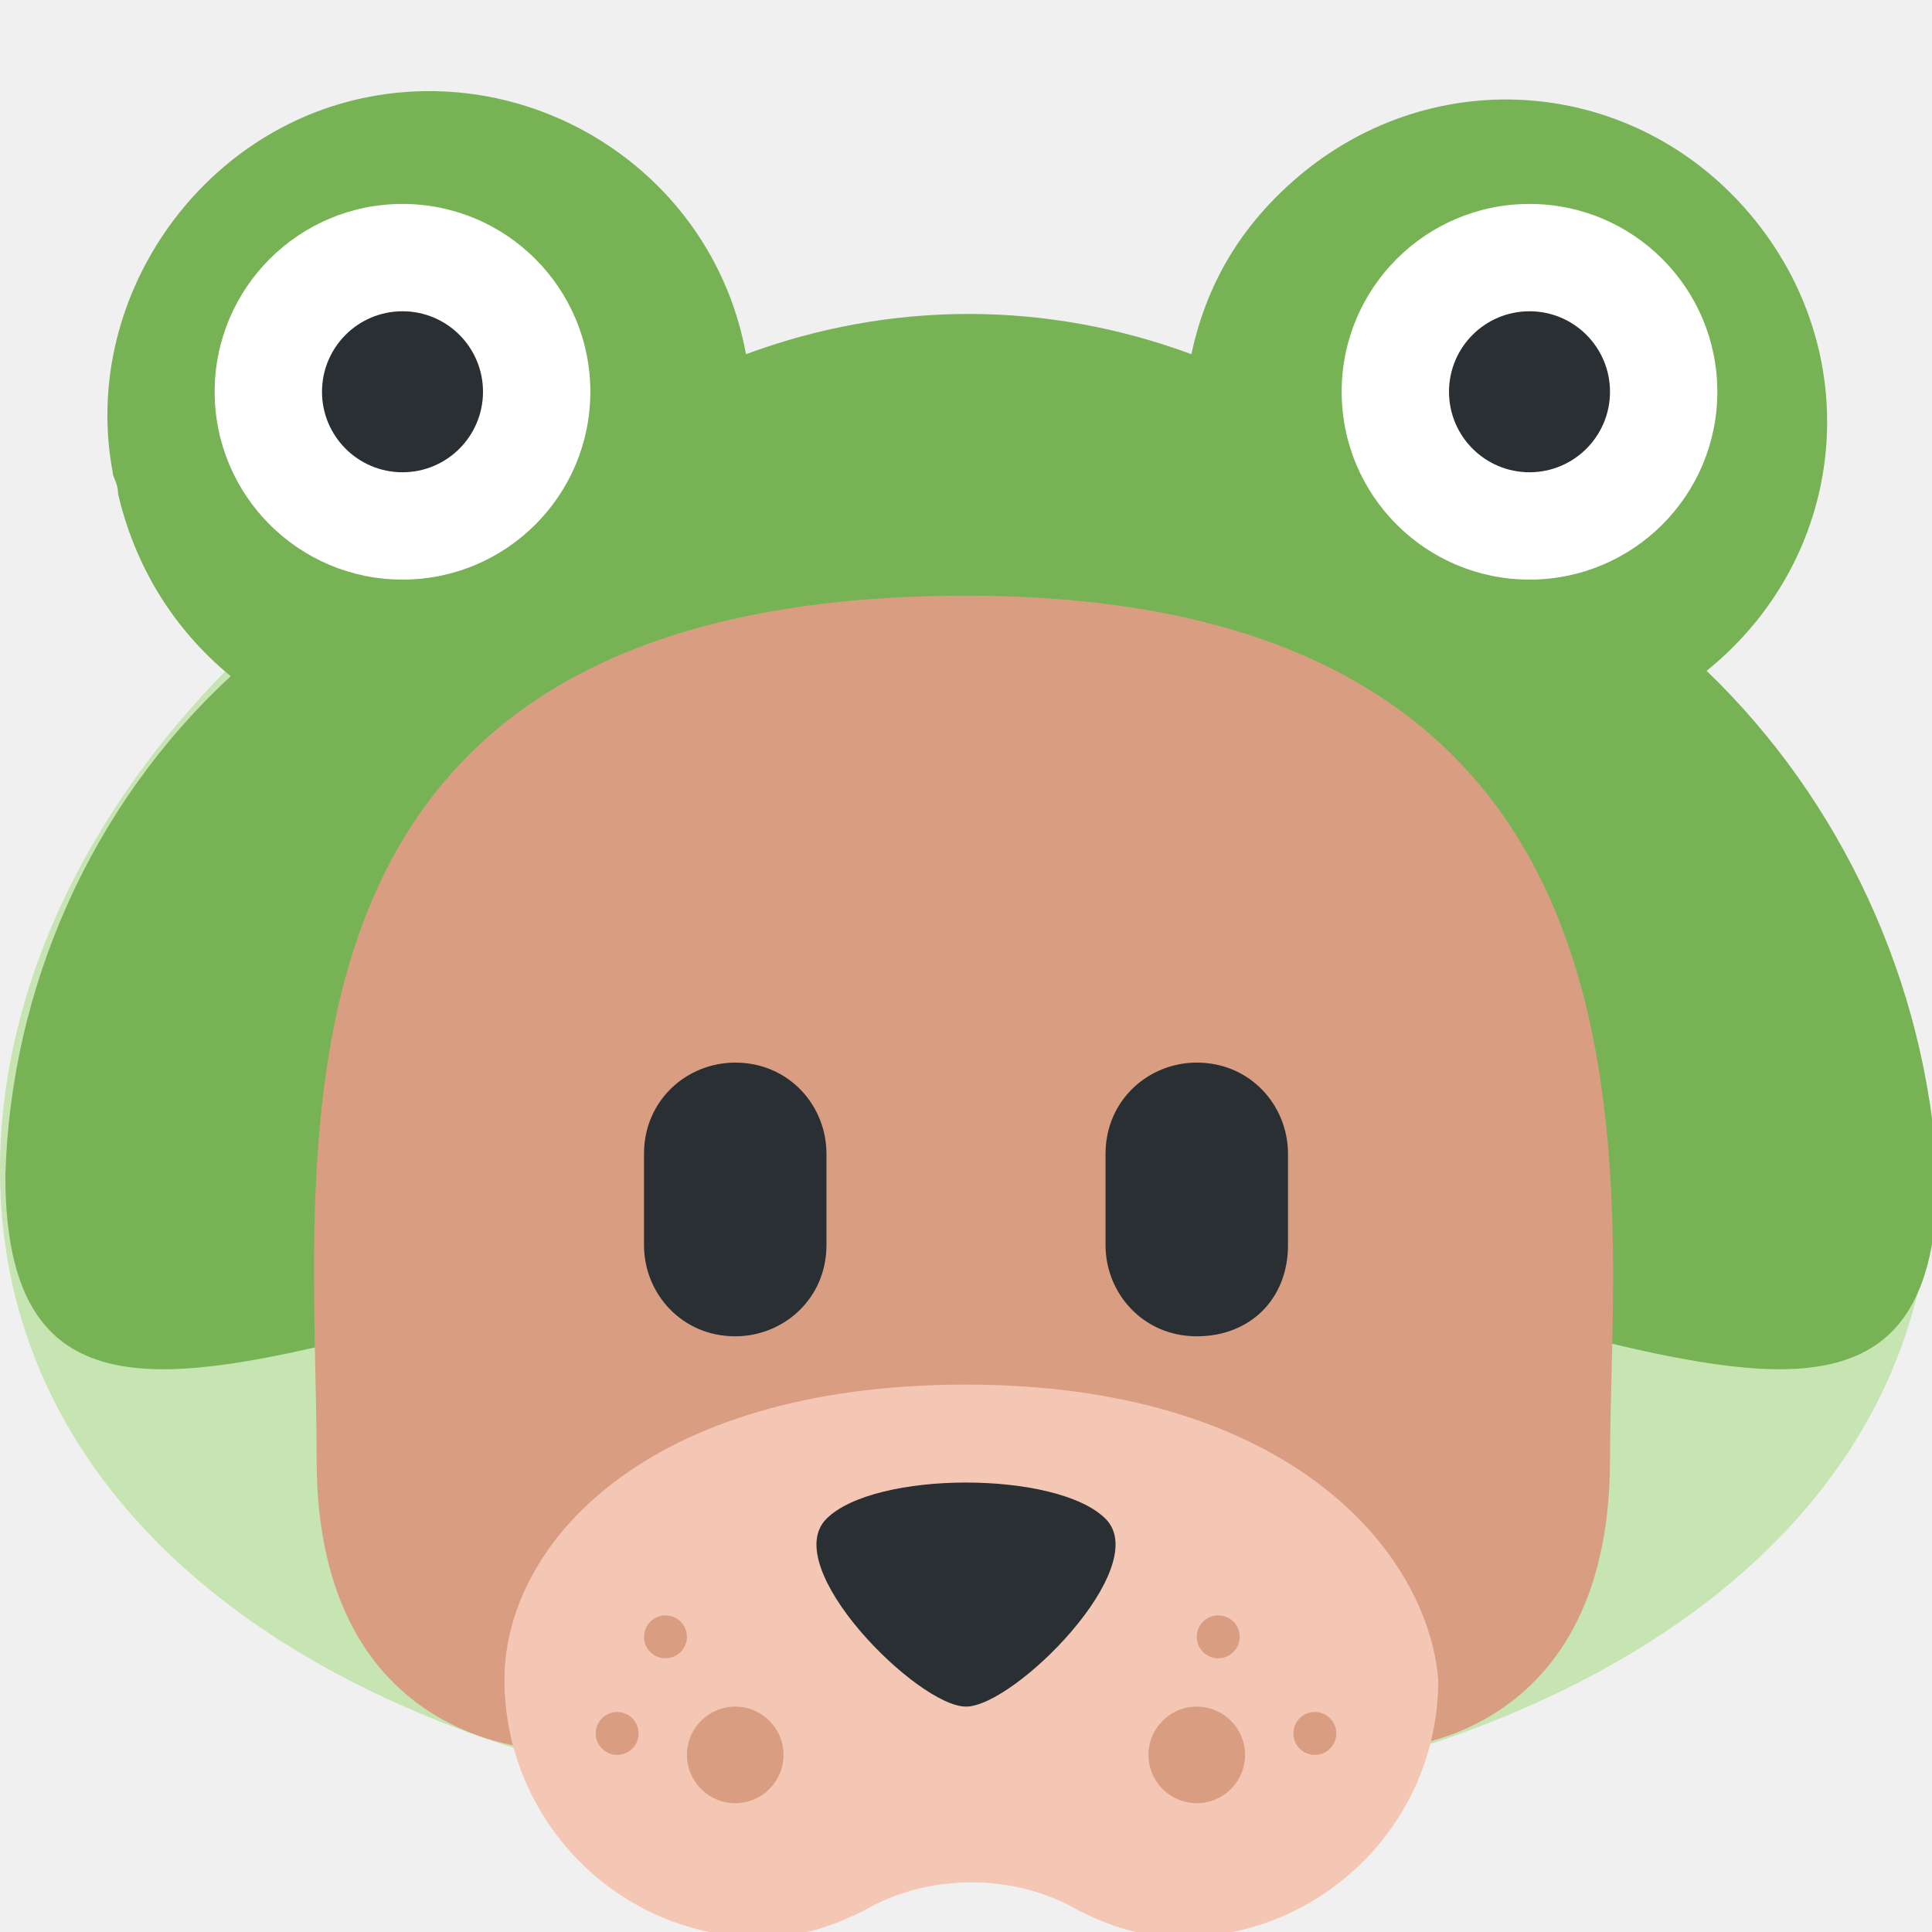
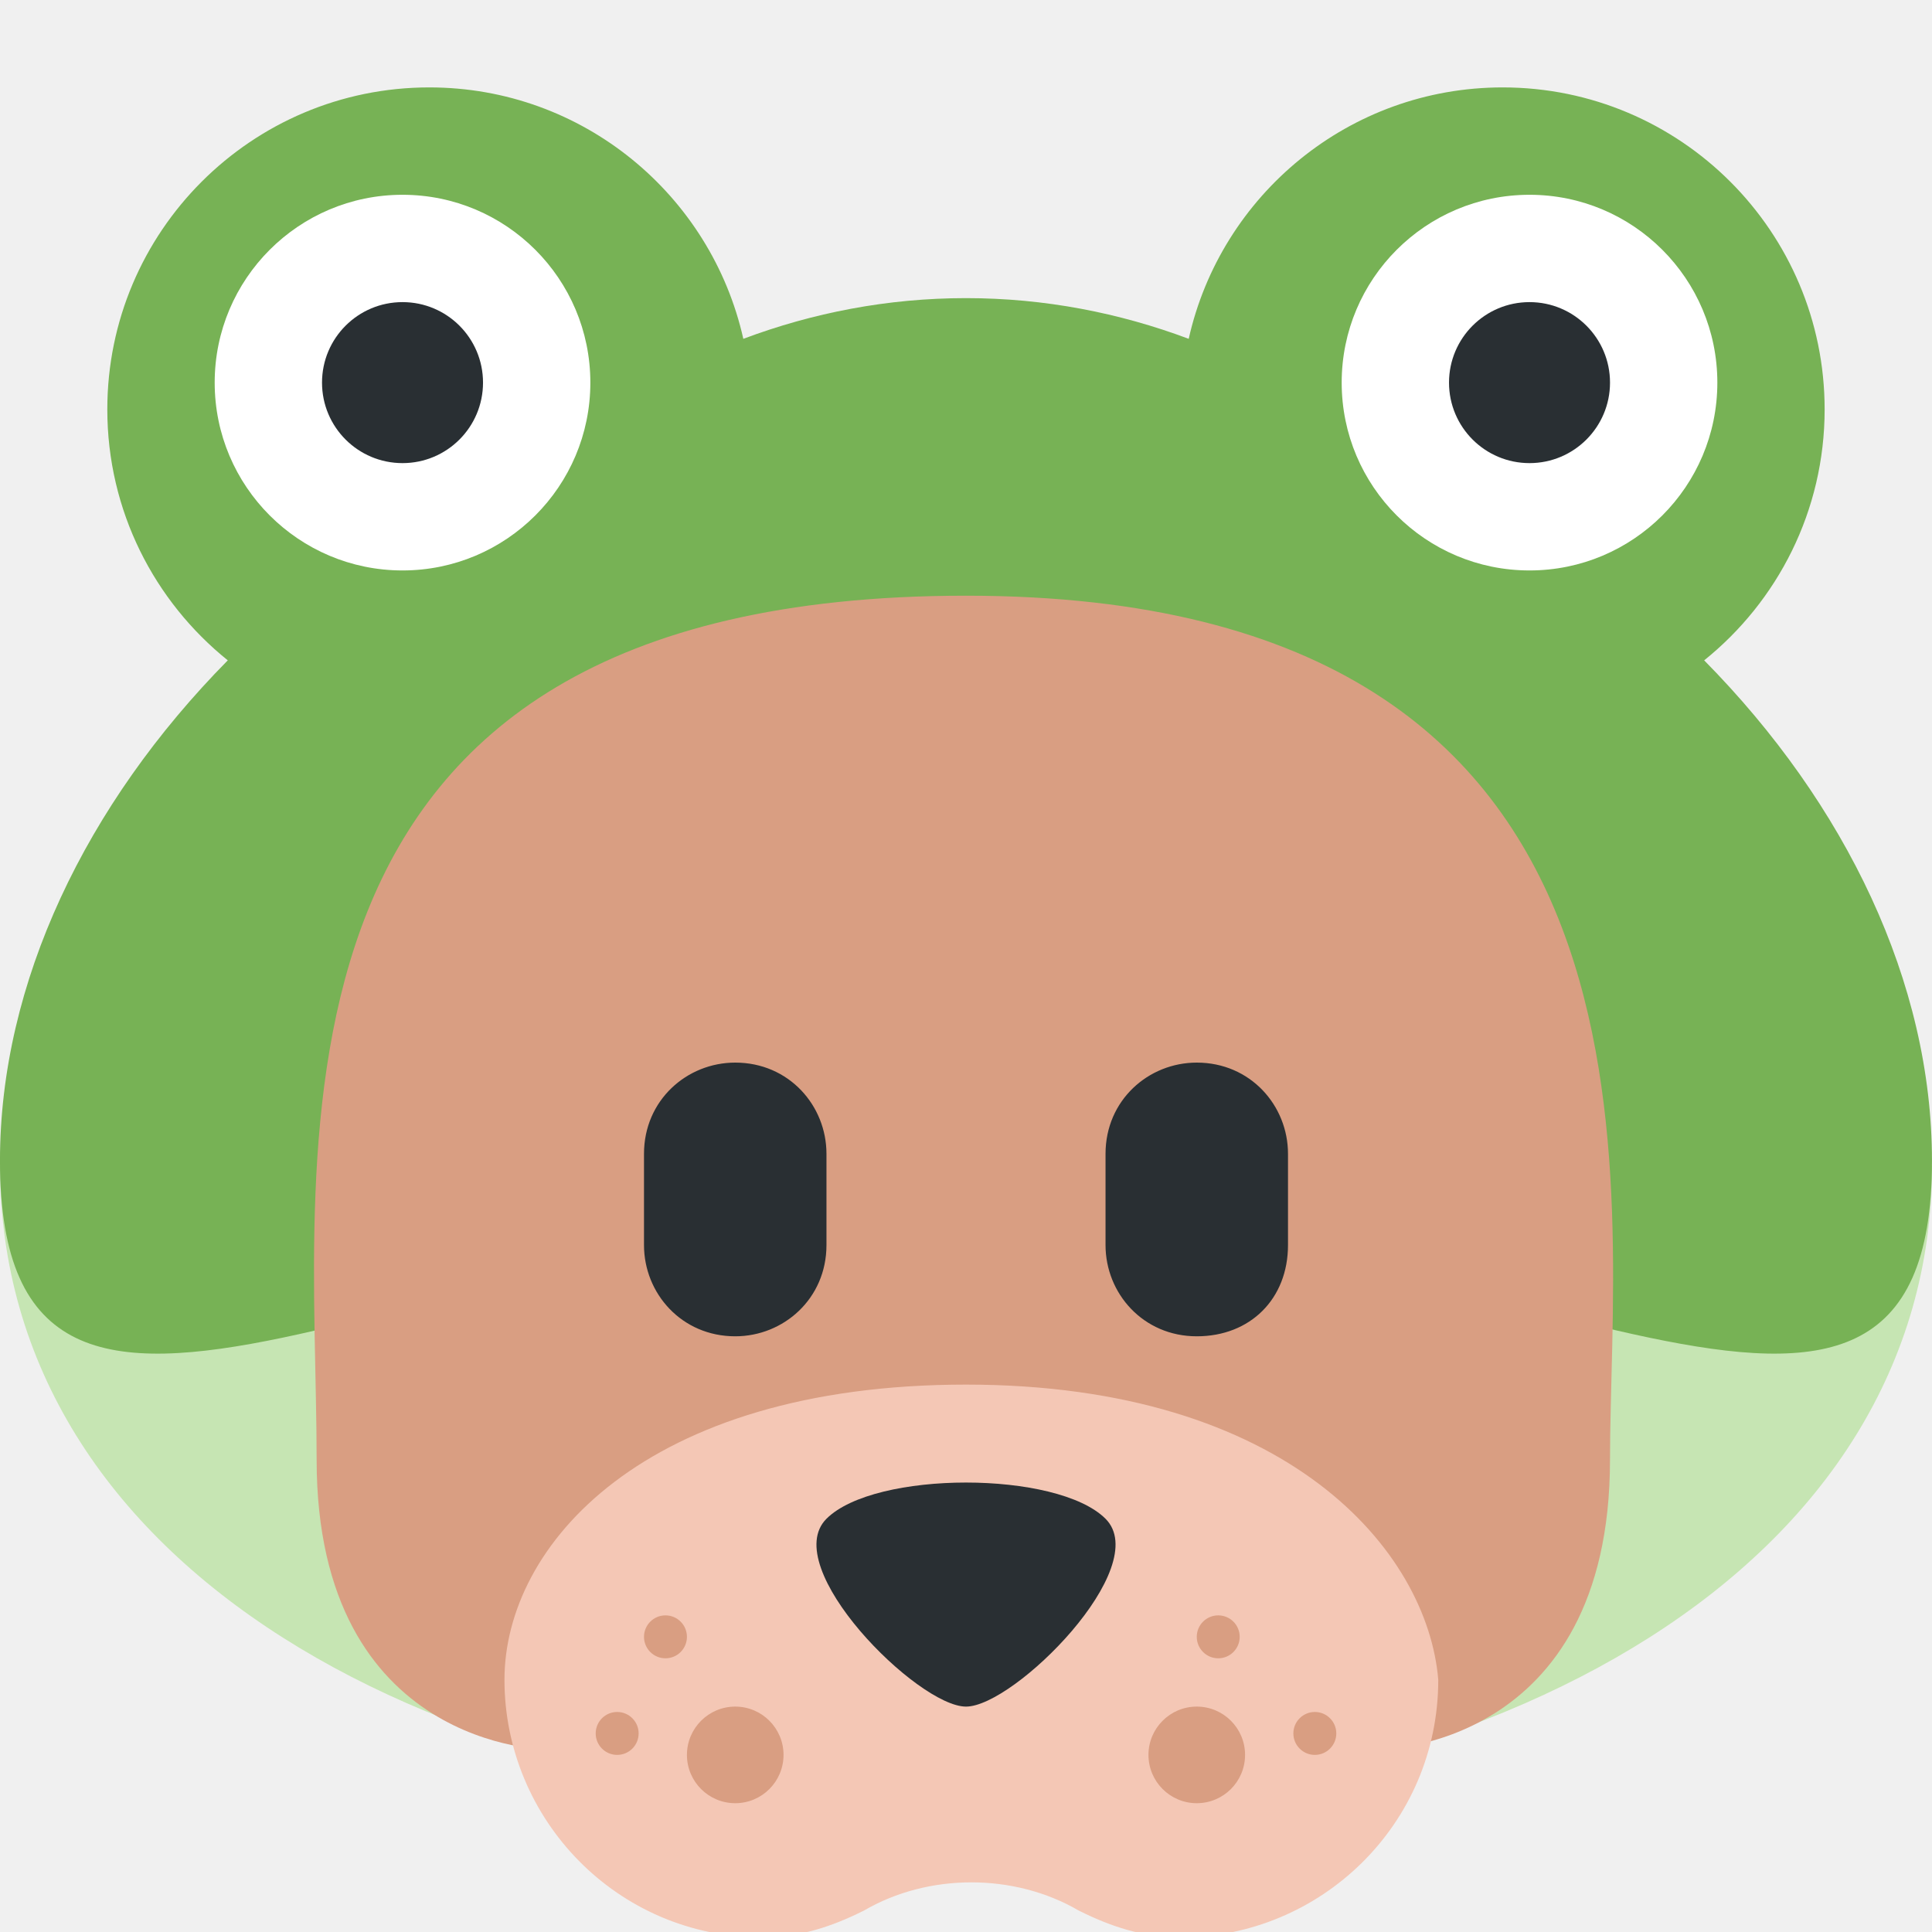
<svg xmlns="http://www.w3.org/2000/svg" version="1.1" id="Ebene_1" x="0px" y="0px" viewBox="0 0 36 36" style="enable-background:new 0 0 36 36;" xml:space="preserve">
-   <style type="text/css">
+   <defs id="defs51">
+ 	
+ 	
+ 	
+ 	
+ 	
+ </defs>
+   <style type="text/css" id="style2">
	.st0{fill:#C6E5B3;}
	.st1{fill:#77B255;}
	.st2{fill:#FFFFFF;}
	.st3{fill:#292F33;}
	.st4{fill:#D99E82;}
	.st5{fill:#F4C7B5;}
</style>
-   <g>
-     <path class="st0" d="M36,21.8c0,7.5-8.1,12-18,12s-18-4.5-18-12s8.1-15,18-15S36,14.4,36,21.8z" />
-     <path class="st1" d="M31.8,12.5c2.6-2.1,3-5.8,0.9-8.4c-2.1-2.6-5.8-3-8.4-0.9c-1.1,0.9-1.8,2-2.1,3.4c-2.7-1-5.6-1-8.3,0   c-0.6-3.3-3.8-5.4-7-4.8s-5.4,3.8-4.8,7c0,0.1,0.1,0.2,0.1,0.4c0.3,1.3,1,2.5,2.1,3.4c-2.6,2.4-4.1,5.8-4.2,9.3c0,7.5,8.1,1,18,1   s18,6.5,18-1C35.9,18.3,34.3,14.9,31.8,12.5z" />
-     <g>
-       <circle class="st2" cx="7.5" cy="7.3" r="3.5" />
-       <circle class="st3" cx="7.5" cy="7.3" r="1.5" />
-     </g>
-     <g>
-       <circle class="st2" cx="28.5" cy="7.3" r="3.5" />
-       <circle class="st3" cx="28.5" cy="7.3" r="1.5" />
-     </g>
-     <g>
-       <path class="st4" d="M30,27.2c0,5.4-4.3,5.4-4.3,5.4H10.2c0,0-4.3,0-4.3-5.4c0-5.8-1.5-16.1,12.1-16.1S30,22.2,30,27.2z" />
-       <path class="st5" d="M18,25.8c-6,0-8.6,3-8.6,5.5c0,2.6,2.1,4.8,4.8,4.8c0.7,0,1.3-0.2,1.9-0.5c1.2-0.7,2.8-0.7,4,0    c0.6,0.3,1.2,0.5,1.9,0.5c2.6,0,4.8-2.1,4.8-4.8C26.6,28.9,24,25.8,18,25.8z" />
-       <path class="st3" d="M13.7,24.9c-1,0-1.7-0.8-1.7-1.7v-1.7c0-1,0.8-1.7,1.7-1.7c1,0,1.7,0.8,1.7,1.7v1.7    C15.4,24.2,14.6,24.9,13.7,24.9z" />
-       <path class="st3" d="M22.3,24.9c-1,0-1.7-0.8-1.7-1.7v-1.7c0-1,0.8-1.7,1.7-1.7c1,0,1.7,0.8,1.7,1.7v1.7    C24,24.2,23.3,24.9,22.3,24.9z" />
-       <g>
-         <circle class="st4" cx="22.7" cy="30.5" r="0.4" />
-         <circle class="st4" cx="12.4" cy="30.5" r="0.4" />
-         <circle class="st4" cx="24.5" cy="32.3" r="0.4" />
-         <circle class="st4" cx="11.5" cy="32.3" r="0.4" />
-         <circle class="st4" cx="22.3" cy="32.7" r="0.9" />
-         <circle class="st4" cx="13.7" cy="32.7" r="0.9" />
-         <path class="st3" d="M15.4,28.3c-0.9,0.9,1.7,3.5,2.6,3.5s3.5-2.6,2.6-3.5S16.3,27.4,15.4,28.3z" />
-       </g>
+   <g id="g905" transform="matrix(0.7999978,0,0,0.7999978,-18.84838,0.3039013)" style="stroke-width:1.25">
+     <path id="path22-3" style="fill:#c6e5b3;fill-opacity:1;fill-rule:nonzero;stroke:none;stroke-width:1.562" d="m 68.561,26.77 c 0,9.32 -10.074,15 -22.5,15 -12.426,0 -22.5,-5.68 -22.5,-15 h 45" />
+     <path id="path26-6" style="fill:#77b255;fill-opacity:1;fill-rule:nonzero;stroke:none;stroke-width:1.562" d="m 63.254,15.001 c 1.71,-1.375 2.806,-3.481 2.806,-5.845 0,-4.141 -3.357,-7.5 -7.5,-7.5 -3.576,0 -6.562,2.506 -7.312,5.856 -1.611,-0.604 -3.355,-0.948 -5.188,-0.948 -1.831,0 -3.576,0.344 -5.186,0.948 -0.751,-3.35 -3.737,-5.856 -7.314,-5.856 -4.141,0 -7.5,3.359 -7.5,7.5 0,2.364 1.097,4.47 2.806,5.845 -3.306,3.35 -5.306,7.511 -5.306,11.655 0,9.32 10.074,1.25 22.5,1.25 12.428,0 22.5,8.07 22.5,-1.25 0,-4.144 -1.999,-8.305 -5.306,-11.655" />
+     <path id="path30" style="fill:#ffffff;fill-opacity:1;fill-rule:nonzero;stroke:none;stroke-width:1.562" d="m 37.311,8.532 c 0,2.416 -1.959,4.375 -4.375,4.375 -2.416,0 -4.375,-1.959 -4.375,-4.375 0,-2.416 1.959,-4.375 4.375,-4.375 2.416,0 4.375,1.959 4.375,4.375" />
+     <path id="path34" style="fill:#292f33;fill-opacity:1;fill-rule:nonzero;stroke:none;stroke-width:1.562" d="m 34.811,8.532 c 0,1.036 -0.839,1.875 -1.875,1.875 -1.036,0 -1.875,-0.839 -1.875,-1.875 0,-1.036 0.839,-1.875 1.875,-1.875 1.036,0 1.875,0.839 1.875,1.875" />
+     <path id="path38" style="fill:#ffffff;fill-opacity:1;fill-rule:nonzero;stroke:none;stroke-width:1.562" d="m 63.561,8.532 c 0,2.416 -1.958,4.375 -4.375,4.375 -2.417,0 -4.375,-1.959 -4.375,-4.375 0,-2.416 1.958,-4.375 4.375,-4.375 2.417,0 4.375,1.959 4.375,4.375" />
+     <path id="path42" style="fill:#292f33;fill-opacity:1;fill-rule:nonzero;stroke:none;stroke-width:1.562" d="m 61.061,8.532 c 0,1.036 -0.84,1.875 -1.875,1.875 -1.035,0 -1.875,-0.839 -1.875,-1.875 0,-1.036 0.84,-1.875 1.875,-1.875 1.035,0 1.875,0.839 1.875,1.875" />
+     <path id="path46" style="fill:#5c913b;fill-opacity:1;fill-rule:nonzero;stroke:none;stroke-width:1.562" d="m 42.311,24.157 c 0,0.691 -0.56,1.25 -1.25,1.25 -0.69,0 -1.25,-0.559 -1.25,-1.25 0,-0.691 0.56,-1.25 1.25,-1.25 0.69,0 1.25,0.559 1.25,1.25" />
+     <path id="path50" style="fill:#5c913b;fill-opacity:1;fill-rule:nonzero;stroke:none;stroke-width:1.562" d="m 52.311,24.157 c 0,0.691 -0.559,1.25 -1.25,1.25 -0.691,0 -1.25,-0.559 -1.25,-1.25 0,-0.691 0.559,-1.25 1.25,-1.25 0.691,0 1.25,0.559 1.25,1.25" />
+   </g>
+   <g id="g44">
+     <path class="st4" d="m 30,27.2 c 0,5.4 -4.3,5.4 -4.3,5.4 H 10.2 c 0,0 -4.3,0 -4.3,-5.4 0,-5.8 -1.5,-16.1 12.1,-16.1 13.6,0 12,11.1 12,16.1 z" id="path20" />
+     <path class="st5" d="m 18,25.8 c -6,0 -8.6,3 -8.6,5.5 0,2.6 2.1,4.8 4.8,4.8 0.7,0 1.3,-0.2 1.9,-0.5 1.2,-0.7 2.8,-0.7 4,0 0.6,0.3 1.2,0.5 1.9,0.5 2.6,0 4.8,-2.1 4.8,-4.8 C 26.6,28.9 24,25.8 18,25.8 Z" id="path22" />
+     <path class="st3" d="m 13.7,24.9 c -1,0 -1.7,-0.8 -1.7,-1.7 v -1.7 c 0,-1 0.8,-1.7 1.7,-1.7 1,0 1.7,0.8 1.7,1.7 v 1.7 c 0,1 -0.8,1.7 -1.7,1.7 z" id="path24" />
+     <path class="st3" d="m 22.3,24.9 c -1,0 -1.7,-0.8 -1.7,-1.7 v -1.7 c 0,-1 0.8,-1.7 1.7,-1.7 1,0 1.7,0.8 1.7,1.7 v 1.7 c 0,1 -0.7,1.7 -1.7,1.7 z" id="path26" />
+     <g id="g42">
+       <circle class="st4" cx="22.7" cy="30.5" r="0.4" id="circle28" />
+       <circle class="st4" cx="12.4" cy="30.5" r="0.4" id="circle30" />
+       <circle class="st4" cx="24.5" cy="32.3" r="0.4" id="circle32" />
+       <circle class="st4" cx="11.5" cy="32.3" r="0.4" id="circle34" />
+       <circle class="st4" cx="22.3" cy="32.7" r="0.9" id="circle36" />
+       <circle class="st4" cx="13.7" cy="32.7" r="0.9" id="circle38" />
+       <path class="st3" d="m 15.4,28.3 c -0.9,0.9 1.7,3.5 2.6,3.5 0.9,0 3.5,-2.6 2.6,-3.5 -0.9,-0.9 -4.3,-0.9 -5.2,0 z" id="path40" />
    </g>
  </g>
</svg>
